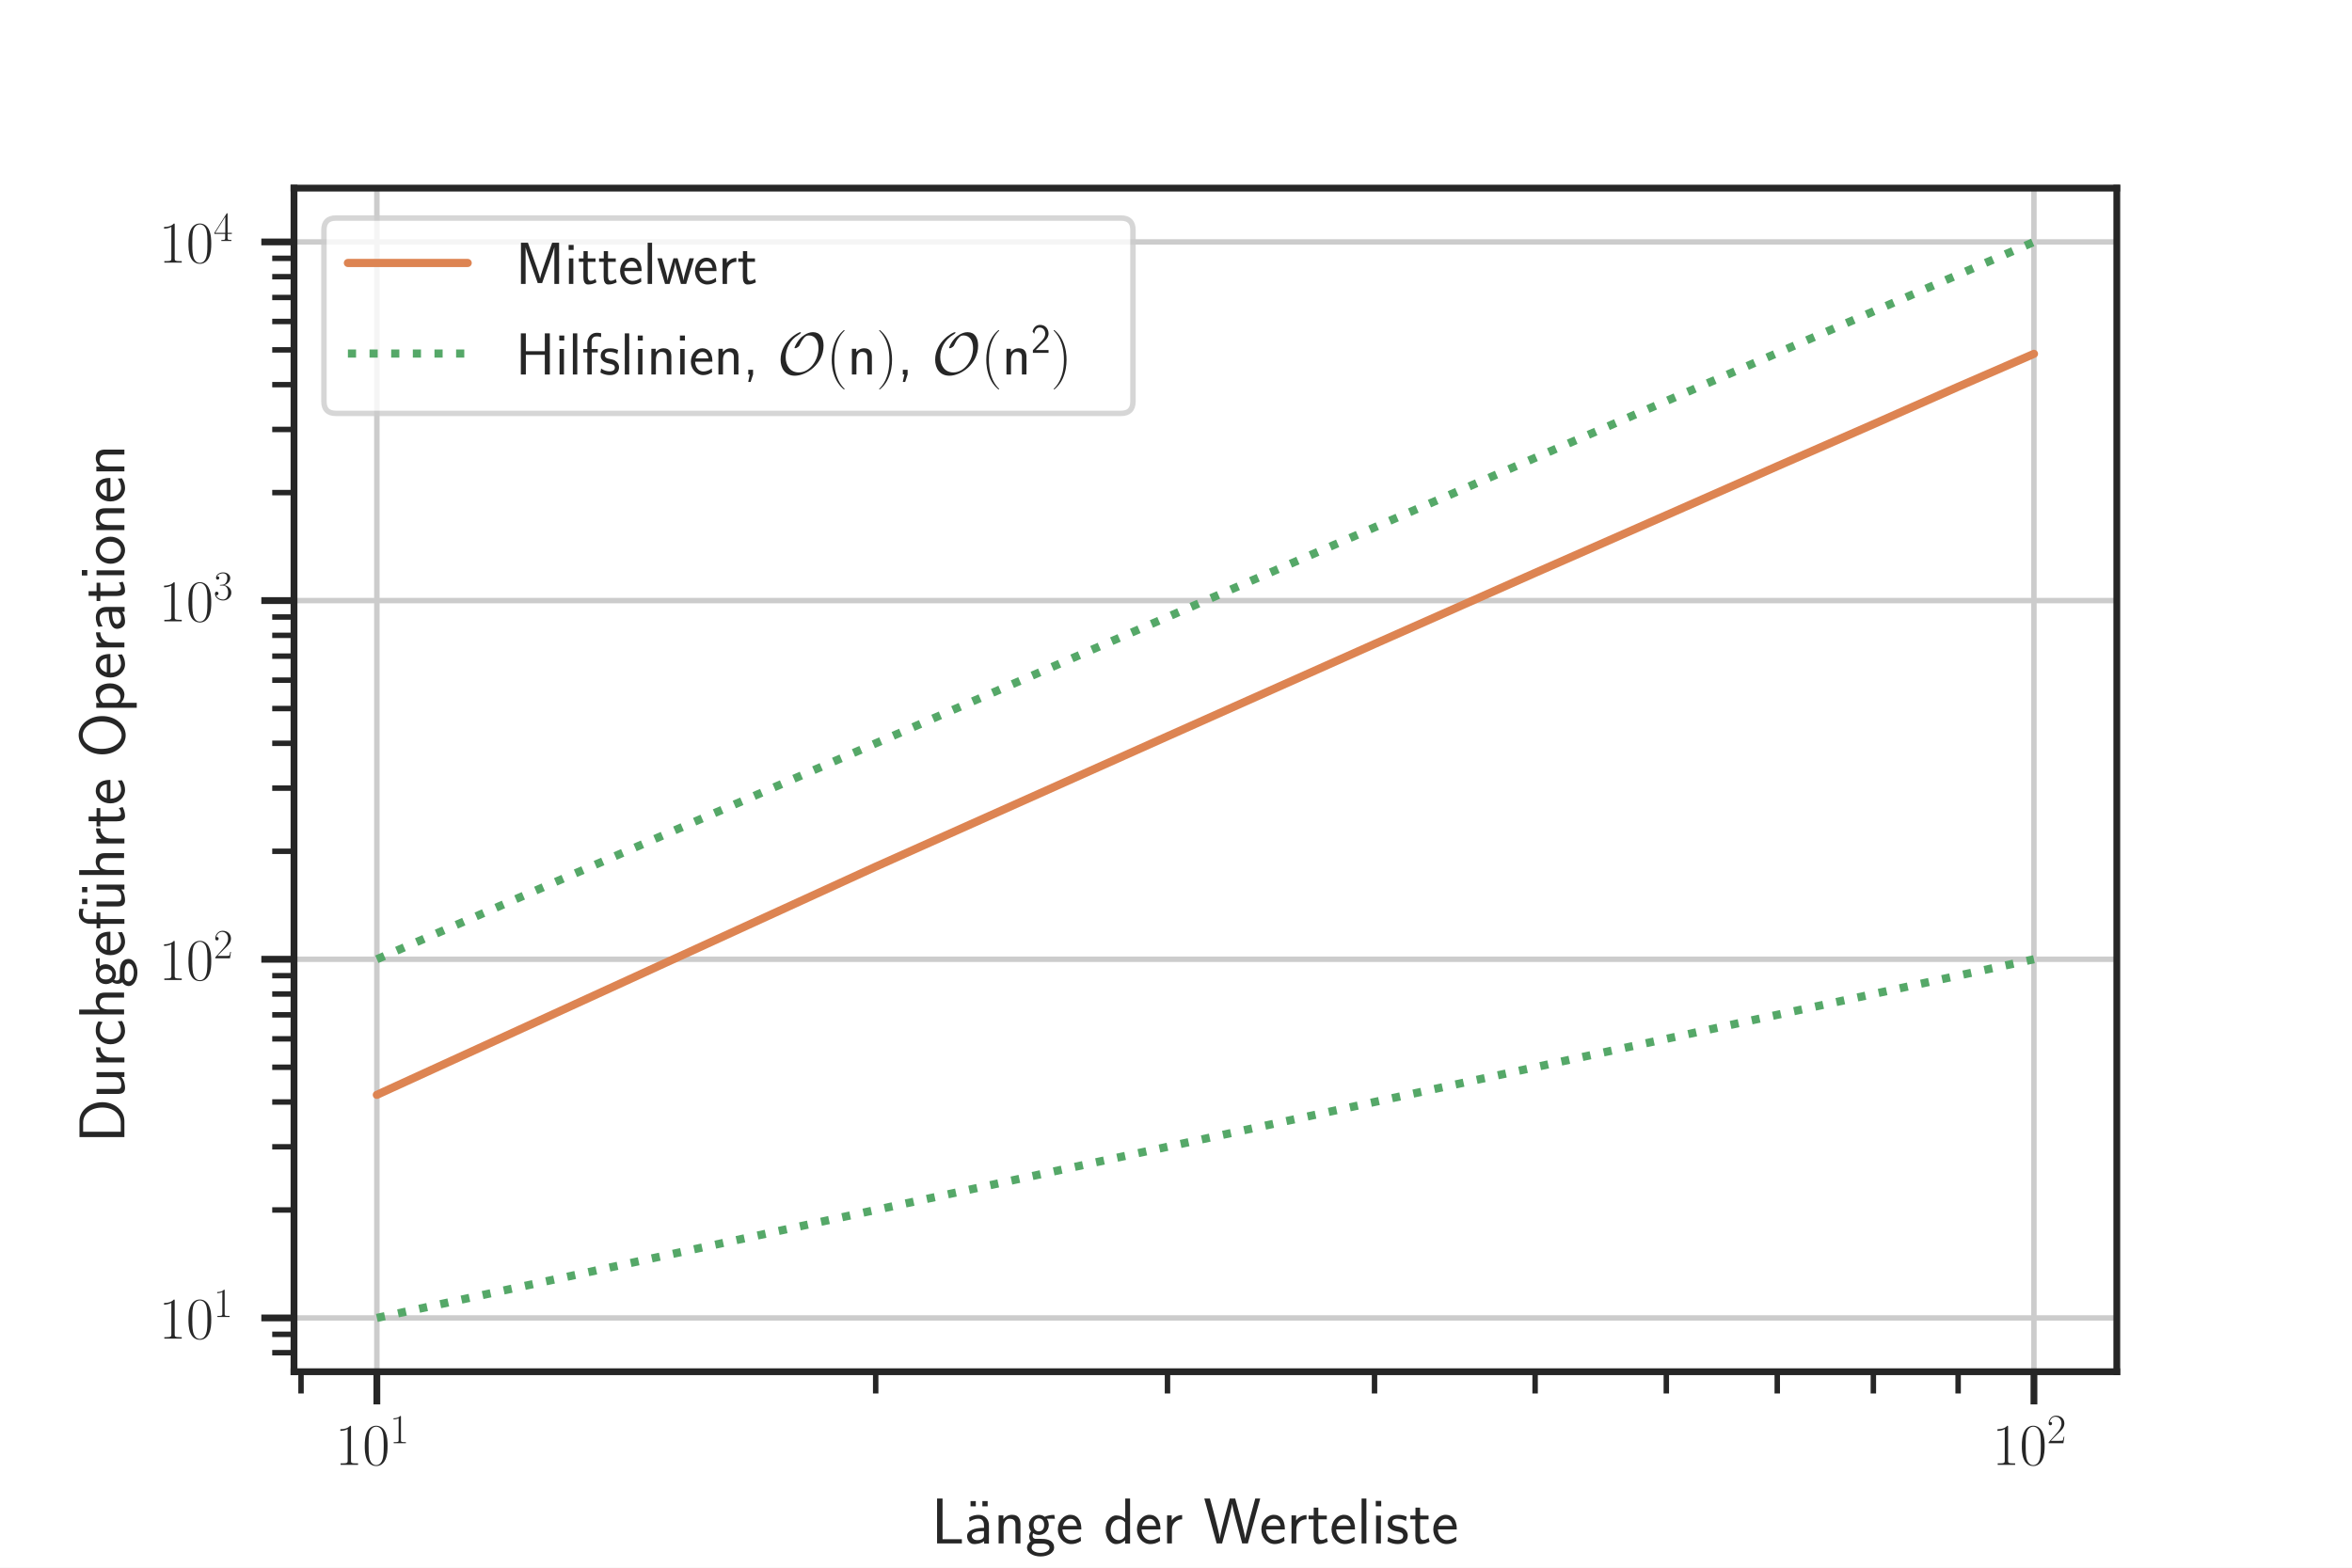
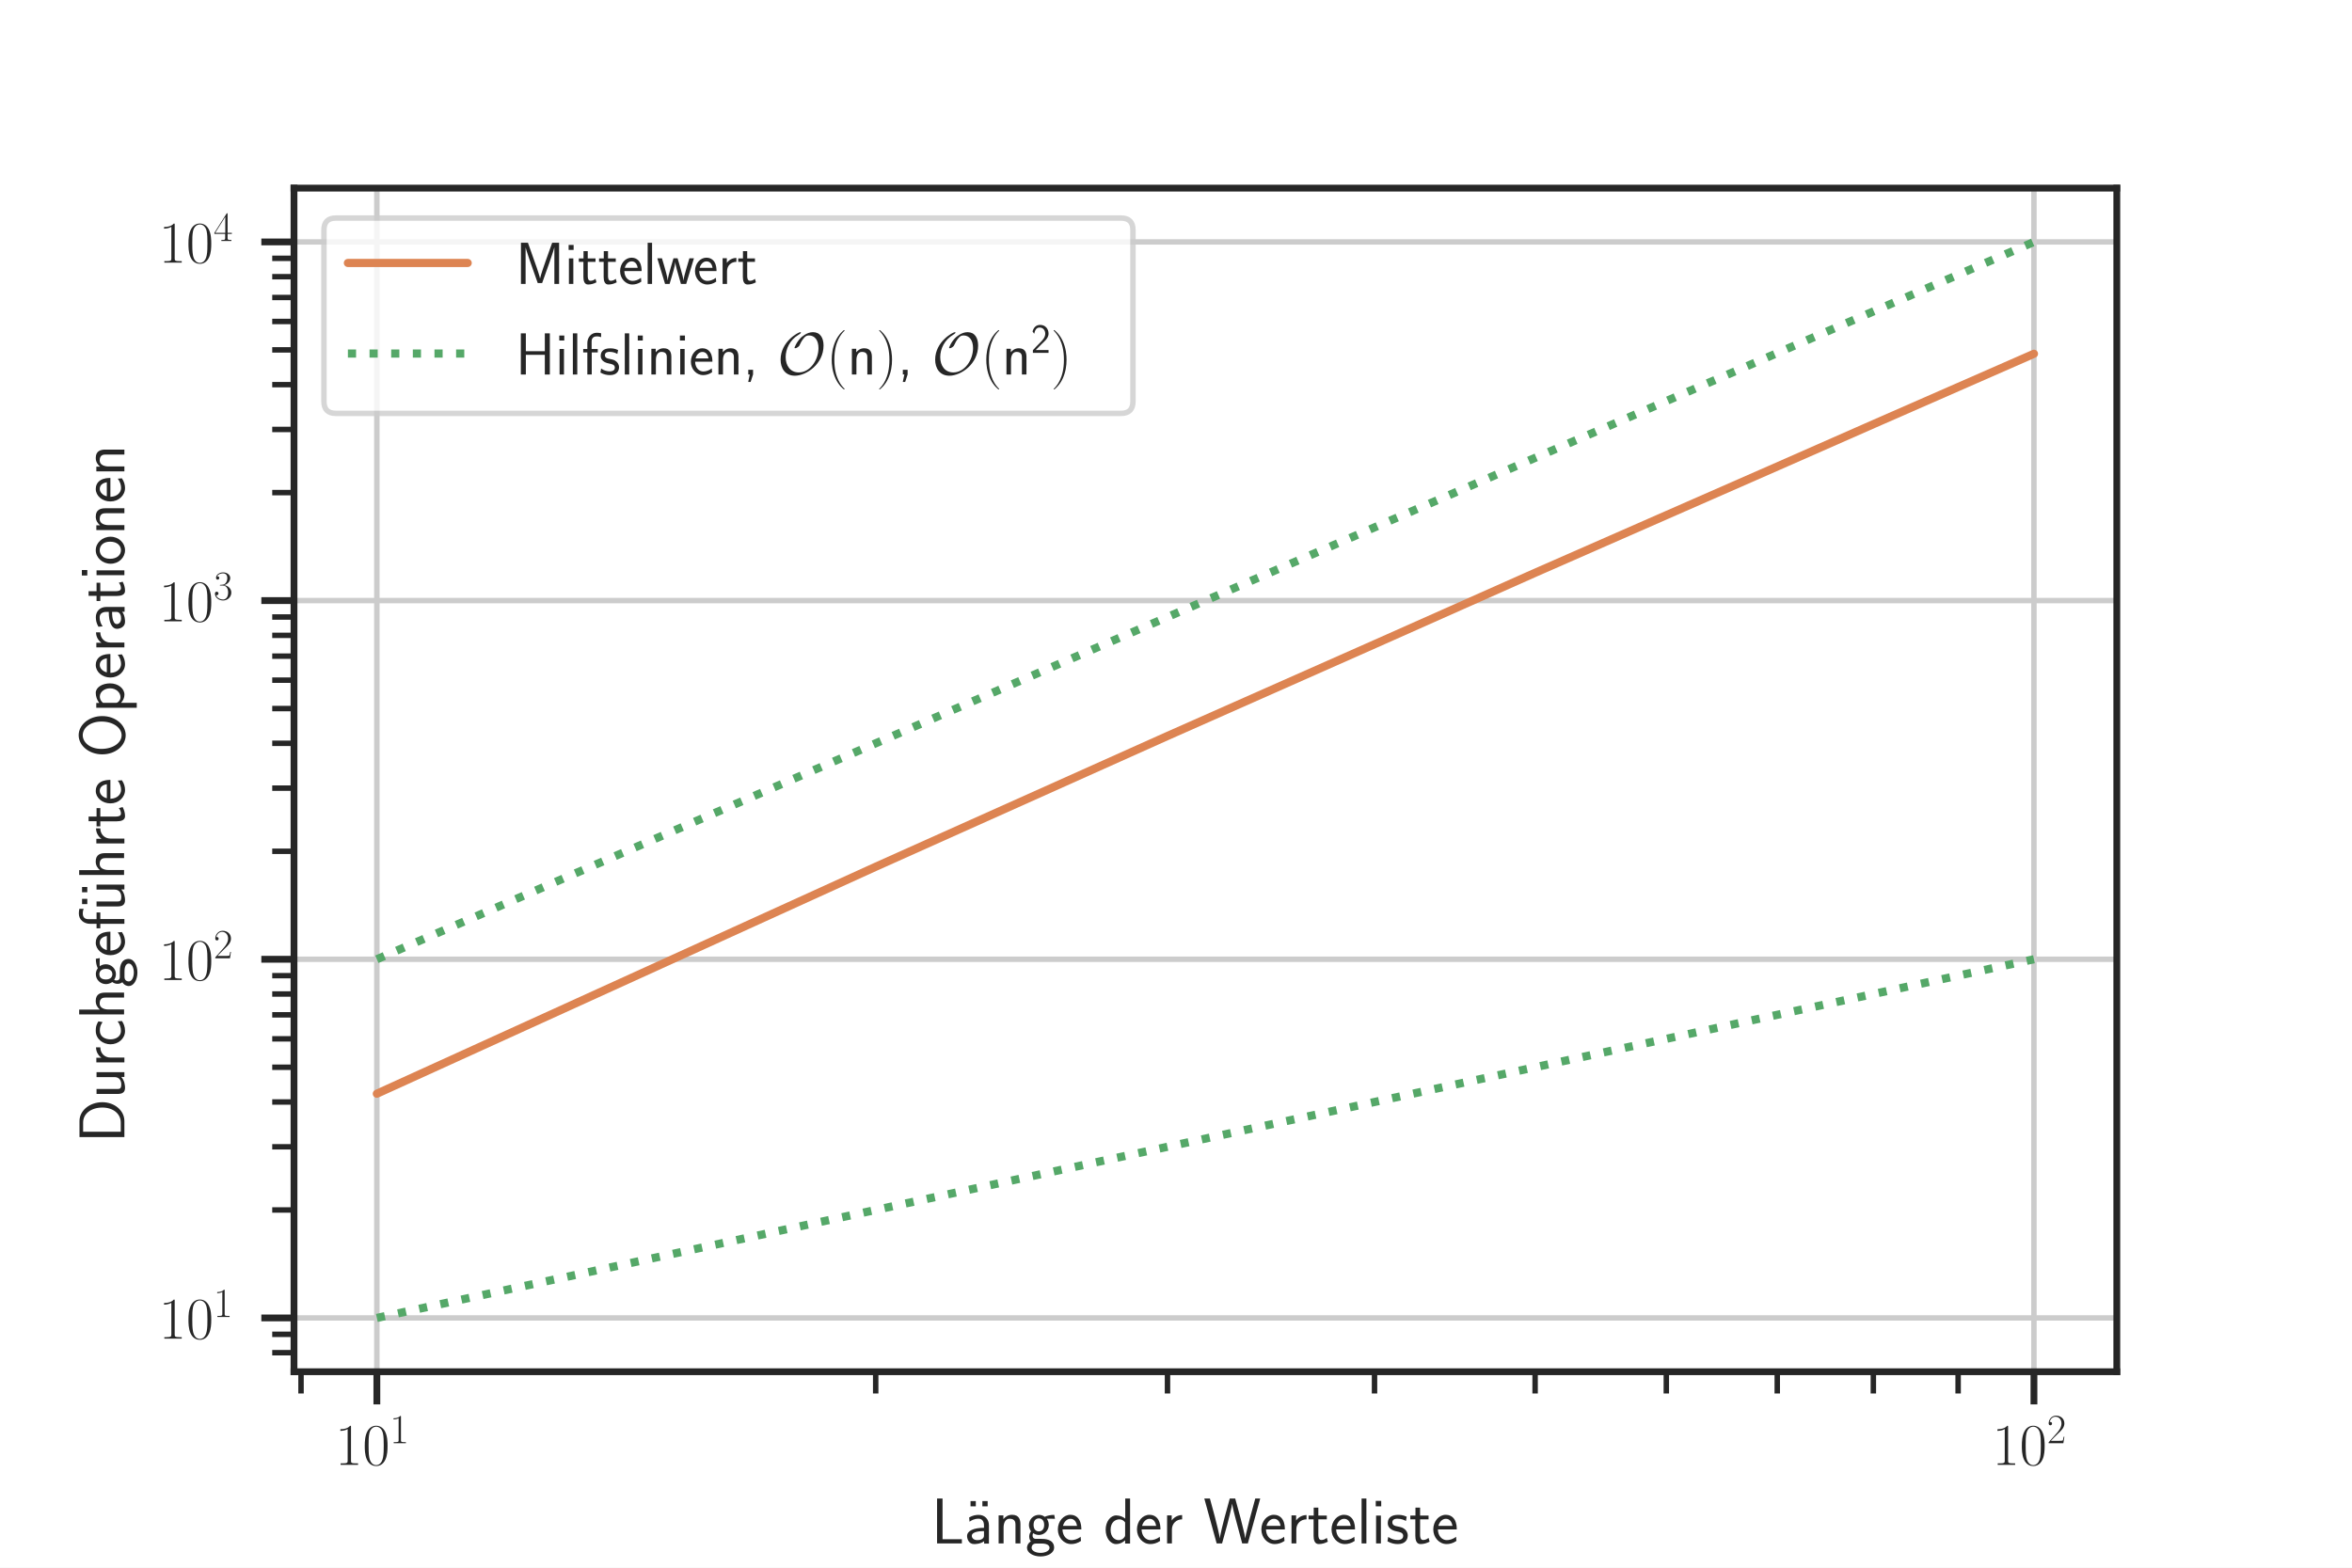
<svg xmlns="http://www.w3.org/2000/svg" xmlns:xlink="http://www.w3.org/1999/xlink" height="288pt" version="1.1" viewBox="0 0 432 288" width="432pt">
  <defs>
    <style type="text/css">*{stroke-linecap:butt;stroke-linejoin:round;}</style>
  </defs>
  <g id="figure_1">
    <g id="patch_1">
      <path d="M 0 288  L 432 288  L 432 0  L 0 0  z " style="fill:#ffffff;" />
    </g>
    <g id="axes_1">
      <g id="patch_2">
        <path d="M 54 252  L 388.8 252  L 388.8 34.56  L 54 34.56  z " style="fill:#ffffff;" />
      </g>
      <g id="matplotlib.axis_1">
        <g id="xtick_1">
          <g id="line2d_1">
-             <path clip-path="url(#p575ed584b5)" d="M 69.218 252  L 69.218 34.56  " style="fill:none;stroke:#cccccc;stroke-linecap:round;" />
+             <path clip-path="url(#p41e2fda469)" d="M 69.218 252  L 69.218 34.56  " style="fill:none;stroke:#cccccc;stroke-linecap:round;" />
          </g>
          <g id="line2d_2">
            <defs>
-               <path d="M 0 0  L 0 6  " id="m359a949657" style="stroke:#262626;stroke-width:1.25;" />
-             </defs>
-             <g>
-               <use style="fill:#262626;stroke:#262626;stroke-width:1.25;" x="69.218" xlink:href="#m359a949657" y="252" />
+               <path d="M 0 0  L 0 6  " id="md233386a53" style="stroke:#262626;stroke-width:1.25;" />
+             </defs>
+             <g>
+               <use style="fill:#262626;stroke:#262626;stroke-width:1.25;" x="69.218" xlink:href="#md233386a53" y="252" />
            </g>
          </g>
          <g id="text_1">
            <g style="fill:#262626;" transform="translate(61.55454 269.1103)scale(0.11 -0.11)">
              <defs>
                <path d="M 1702 4058  C 1702 4192 1696 4192 1606 4192  C 1357 3916 979 3827 621 3827  C 602 3827 570 3827 563 3808  C 557 3795 557 3782 557 3648  C 755 3648 1088 3686 1344 3839  L 1344 461  C 1344 236 1331 160 781 160  L 589 160  L 589 0  C 896 0 1216 0 1523 0  C 1830 0 2150 0 2458 0  L 2458 160  L 2266 160  C 1715 160 1702 230 1702 458  L 1702 4058  z " id="CMR17-31" transform="scale(0.015625)" />
                <path d="M 2688 2025  C 2688 2416 2682 3080 2413 3591  C 2176 4039 1798 4198 1466 4198  C 1158 4198 768 4058 525 3597  C 269 3118 243 2524 243 2025  C 243 1661 250 1106 448 619  C 723 -39 1216 -128 1466 -128  C 1760 -128 2208 -7 2470 600  C 2662 1042 2688 1559 2688 2025  z M 1466 -26  C 1056 -26 813 325 723 812  C 653 1188 653 1738 653 2096  C 653 2588 653 2997 736 3387  C 858 3929 1216 4096 1466 4096  C 1728 4096 2067 3923 2189 3400  C 2272 3036 2278 2607 2278 2096  C 2278 1680 2278 1169 2202 792  C 2067 95 1690 -26 1466 -26  z " id="CMR17-30" transform="scale(0.015625)" />
              </defs>
              <use transform="scale(0.996264)" xlink:href="#CMR17-31" />
              <use transform="translate(45.69048 0)scale(0.996264)" xlink:href="#CMR17-30" />
              <use transform="translate(91.38095 36.15364)scale(0.697382)" xlink:href="#CMR17-31" />
            </g>
          </g>
        </g>
        <g id="xtick_2">
          <g id="line2d_3">
-             <path clip-path="url(#p575ed584b5)" d="M 373.582 252  L 373.582 34.56  " style="fill:none;stroke:#cccccc;stroke-linecap:round;" />
+             <path clip-path="url(#p41e2fda469)" d="M 373.582 252  L 373.582 34.56  " style="fill:none;stroke:#cccccc;stroke-linecap:round;" />
          </g>
          <g id="line2d_4">
            <g>
-               <use style="fill:#262626;stroke:#262626;stroke-width:1.25;" x="373.582" xlink:href="#m359a949657" y="252" />
+               <use style="fill:#262626;stroke:#262626;stroke-width:1.25;" x="373.582" xlink:href="#md233386a53" y="252" />
            </g>
          </g>
          <g id="text_2">
            <g style="fill:#262626;" transform="translate(365.9182 269.1103)scale(0.11 -0.11)">
              <defs>
                <path d="M 2669 989  L 2554 989  C 2490 536 2438 459 2413 420  C 2381 369 1920 369 1830 369  L 602 369  C 832 619 1280 1072 1824 1597  C 2214 1967 2669 2402 2669 3035  C 2669 3790 2067 4224 1395 4224  C 691 4224 262 3604 262 3030  C 262 2780 448 2748 525 2748  C 589 2748 781 2787 781 3010  C 781 3207 614 3264 525 3264  C 486 3264 448 3258 422 3245  C 544 3790 915 4058 1306 4058  C 1862 4058 2227 3617 2227 3035  C 2227 2479 1901 2000 1536 1584  L 262 146  L 262 0  L 2515 0  L 2669 989  z " id="CMR17-32" transform="scale(0.015625)" />
              </defs>
              <use transform="scale(0.996264)" xlink:href="#CMR17-31" />
              <use transform="translate(45.69048 0)scale(0.996264)" xlink:href="#CMR17-30" />
              <use transform="translate(91.38095 36.15364)scale(0.697382)" xlink:href="#CMR17-32" />
            </g>
          </g>
        </g>
        <g id="xtick_3">
          <g id="line2d_5">
            <defs>
-               <path d="M 0 0  L 0 4  " id="m5ac4e56100" style="stroke:#262626;" />
-             </defs>
-             <g>
-               <use style="fill:#262626;stroke:#262626;" x="55.291" xlink:href="#m5ac4e56100" y="252" />
+               <path d="M 0 0  L 0 4  " id="m521cd5329b" style="stroke:#262626;" />
+             </defs>
+             <g>
+               <use style="fill:#262626;stroke:#262626;" x="55.291" xlink:href="#m521cd5329b" y="252" />
            </g>
          </g>
        </g>
        <g id="xtick_4">
          <g id="line2d_6">
            <g>
-               <use style="fill:#262626;stroke:#262626;" x="160.841" xlink:href="#m5ac4e56100" y="252" />
+               <use style="fill:#262626;stroke:#262626;" x="160.841" xlink:href="#m521cd5329b" y="252" />
            </g>
          </g>
        </g>
        <g id="xtick_5">
          <g id="line2d_7">
            <g>
-               <use style="fill:#262626;stroke:#262626;" x="214.437" xlink:href="#m5ac4e56100" y="252" />
+               <use style="fill:#262626;stroke:#262626;" x="214.437" xlink:href="#m521cd5329b" y="252" />
            </g>
          </g>
        </g>
        <g id="xtick_6">
          <g id="line2d_8">
            <g>
-               <use style="fill:#262626;stroke:#262626;" x="252.463" xlink:href="#m5ac4e56100" y="252" />
+               <use style="fill:#262626;stroke:#262626;" x="252.463" xlink:href="#m521cd5329b" y="252" />
            </g>
          </g>
        </g>
        <g id="xtick_7">
          <g id="line2d_9">
            <g>
-               <use style="fill:#262626;stroke:#262626;" x="281.959" xlink:href="#m5ac4e56100" y="252" />
+               <use style="fill:#262626;stroke:#262626;" x="281.959" xlink:href="#m521cd5329b" y="252" />
            </g>
          </g>
        </g>
        <g id="xtick_8">
          <g id="line2d_10">
            <g>
-               <use style="fill:#262626;stroke:#262626;" x="306.059" xlink:href="#m5ac4e56100" y="252" />
+               <use style="fill:#262626;stroke:#262626;" x="306.059" xlink:href="#m521cd5329b" y="252" />
            </g>
          </g>
        </g>
        <g id="xtick_9">
          <g id="line2d_11">
            <g>
-               <use style="fill:#262626;stroke:#262626;" x="326.435" xlink:href="#m5ac4e56100" y="252" />
+               <use style="fill:#262626;stroke:#262626;" x="326.435" xlink:href="#m521cd5329b" y="252" />
            </g>
          </g>
        </g>
        <g id="xtick_10">
          <g id="line2d_12">
            <g>
-               <use style="fill:#262626;stroke:#262626;" x="344.086" xlink:href="#m5ac4e56100" y="252" />
+               <use style="fill:#262626;stroke:#262626;" x="344.086" xlink:href="#m521cd5329b" y="252" />
            </g>
          </g>
        </g>
        <g id="xtick_11">
          <g id="line2d_13">
            <g>
-               <use style="fill:#262626;stroke:#262626;" x="359.655" xlink:href="#m5ac4e56100" y="252" />
+               <use style="fill:#262626;stroke:#262626;" x="359.655" xlink:href="#m521cd5329b" y="252" />
            </g>
          </g>
        </g>
        <g id="text_3">
          <g style="fill:#262626;" transform="translate(171.063 283.5434)scale(0.12 -0.12)">
            <defs>
              <path d="M 1670 414  C 1594 414 1517 414 1440 414  L 1101 414  L 1101 4416  L 563 4416  L 563 0  L 3002 0  L 3002 414  L 1670 414  z " id="CMSS17-4c" transform="scale(0.015625)" />
              <path d="M 1178 4164  L 659 4164  L 659 3648  L 1178 3648  L 1178 4164  z M 2342 4164  L 1824 4164  L 1824 3648  L 2342 3648  L 2342 4164  z " id="CMSS17-7f" transform="scale(0.015625)" />
              <path d="M 2406 1791  C 2406 2392 1978 2808 1402 2808  C 1120 2808 813 2757 461 2553  L 499 2135  C 659 2248 934 2432 1395 2432  C 1722 2432 1920 2180 1920 1782  L 1920 1536  C 896 1536 256 1238 256 726  C 256 461 416 -64 947 -64  C 1043 -64 1562 -64 1933 217  L 1933 -19  L 2406 -19  L 2406 1791  z M 1920 816  C 1920 701 1920 548 1728 434  C 1562 325 1350 325 1261 325  C 941 325 723 511 723 744  C 723 1211 1722 1211 1920 1211  L 1920 816  z " id="CMSS17-61" transform="scale(0.015625)" />
              <path d="M 2618 1877  C 2618 2283 2522 2816 1798 2816  C 1389 2816 1120 2606 941 2389  L 941 2758  L 474 2758  L 474 0  L 960 0  L 960 1559  C 960 1964 1114 2428 1549 2428  C 2112 2428 2131 2048 2131 1829  L 2131 0  L 2618 0  L 2618 1877  z " id="CMSS17-6e" transform="scale(0.015625)" />
              <path d="M 2848 2808  C 2483 2808 2170 2738 1914 2617  C 1702 2777 1485 2808 1338 2808  C 781 2808 358 2349 358 1814  C 358 1468 550 1207 563 1195  C 448 1035 384 863 384 672  C 384 448 474 289 544 200  C 211 -3 166 -314 166 -435  C 166 -898 749 -1280 1498 -1280  C 2253 -1280 2835 -898 2835 -428  C 2835 448 1856 448 1587 448  L 1069 448  C 973 448 717 448 717 791  C 717 921 774 1004 781 1010  C 877 940 1075 832 1338 832  C 1869 832 2310 1278 2310 1827  C 2310 2132 2170 2355 2112 2432  L 2131 2432  C 2150 2432 2419 2432 2515 2432  C 2720 2432 2739 2429 2918 2419  L 2848 2808  z M 1338 1182  C 1120 1182 813 1315 813 1823  C 813 2375 1165 2464 1331 2464  C 1549 2464 1856 2331 1856 1823  C 1856 1271 1504 1182 1338 1182  z M 1581 -10  C 1734 -10 2381 -10 2381 -442  C 2381 -714 1984 -929 1504 -929  C 1018 -929 621 -720 621 -435  C 621 -403 621 -10 1062 -10  L 1581 -10  z " id="CMSS17-67" transform="scale(0.015625)" />
              <path d="M 2502 1377  C 2502 1590 2490 2003 2285 2345  C 2061 2713 1696 2816 1421 2816  C 755 2816 192 2188 192 1375  C 192 582 774 -64 1510 -64  C 1798 -64 2150 19 2470 248  C 2470 274 2458 414 2451 420  C 2451 433 2432 630 2432 656  C 2125 407 1773 325 1517 325  C 1107 325 666 667 646 1377  L 2502 1377  z M 698 1728  C 781 2084 1062 2421 1421 2421  C 1517 2421 1965 2421 2080 1728  L 698 1728  z " id="CMSS17-65" transform="scale(0.015625)" />
              <path d="M 2611 4416  L 2138 4416  L 2138 2438  C 1939 2603 1613 2756 1254 2756  C 672 2756 211 2131 211 1347  C 211 562 666 -64 1235 -64  C 1677 -64 1971 172 2125 306  L 2125 -13  L 2611 -13  L 2611 4416  z M 2125 836  C 2125 747 2125 653 1926 482  C 1798 375 1645 325 1498 325  C 1152 325 698 576 698 1340  C 698 2134 1210 2368 1562 2368  C 1798 2368 1990 2254 2125 2065  L 2125 836  z " id="CMSS17-64" transform="scale(0.015625)" />
              <path d="M 954 1363  C 954 1965 1395 2368 1958 2368  L 1958 2789  C 1549 2789 1165 2585 934 2253  L 934 2758  L 480 2758  L 480 0  L 954 0  L 954 1363  z " id="CMSS17-72" transform="scale(0.015625)" />
              <path d="M 5581 4416  L 5094 4416  L 4557 2437  C 4474 2118 4397 1801 4320 1482  C 4205 1011 4122 681 4109 515  L 4102 515  C 4090 687 4006 1049 3904 1457  C 3827 1795 3744 2131 3654 2462  L 3123 4416  L 2586 4416  L 2080 2562  L 1824 1549  C 1632 747 1626 632 1613 505  L 1606 505  C 1606 543 1581 753 1402 1498  C 1312 1868 1222 2244 1126 2601  L 634 4416  L 83 4416  L 1299 0  L 1830 0  L 2336 1839  L 2592 2851  C 2765 3564 2803 3742 2816 3901  L 2822 3901  C 2822 3876 2880 3474 3130 2545  L 3808 0  L 4365 0  L 5581 4416  z " id="CMSS17-57" transform="scale(0.015625)" />
              <path d="M 1069 2368  L 1901 2368  L 1901 2737  L 1069 2737  L 1069 3520  L 614 3520  L 614 2737  L 109 2737  L 109 2368  L 602 2368  L 602 749  C 602 384 685 -64 1107 -64  C 1427 -64 1722 25 2003 172  L 1901 548  C 1747 414 1562 337 1363 337  C 1082 337 1069 696 1069 856  L 1069 2368  z " id="CMSS17-74" transform="scale(0.015625)" />
              <path d="M 947 4416  L 474 4416  L 474 0  L 947 0  L 947 4416  z " id="CMSS17-6c" transform="scale(0.015625)" />
              <path d="M 979 4183  L 442 4183  L 442 3648  L 979 3648  L 979 4183  z M 947 2739  L 474 2739  L 474 0  L 947 0  L 947 2739  z " id="CMSS17-69" transform="scale(0.015625)" />
              <path d="M 2061 2627  C 1683 2807 1389 2807 1197 2807  C 742 2807 198 2648 198 2003  C 198 1359 902 1218 1094 1179  C 1389 1122 1715 1058 1715 740  C 1715 337 1254 337 1171 337  C 915 337 563 407 243 638  L 166 210  C 531 0 883 -64 1178 -64  C 1965 -64 2163 416 2163 781  C 2163 1094 1984 1305 1862 1401  C 1651 1568 1574 1587 1050 1696  C 960 1709 646 1779 646 2066  C 646 2432 1050 2432 1139 2432  C 1555 2432 1811 2303 1984 2208  L 2061 2627  z " id="CMSS17-73" transform="scale(0.015625)" />
            </defs>
            <use transform="scale(0.996264)" xlink:href="#CMSS17-4c" />
            <use transform="translate(49.72625 0)scale(0.996264)" xlink:href="#CMSS17-7f" />
            <use transform="translate(50.68711 0)scale(0.996264)" xlink:href="#CMSS17-61" />
            <use transform="translate(95.60903 0)scale(0.996264)" xlink:href="#CMSS17-6e" />
            <use transform="translate(143.814 0)scale(0.996264)" xlink:href="#CMSS17-67" />
            <use transform="translate(190.6576 0)scale(0.996264)" xlink:href="#CMSS17-65" />
            <use transform="translate(263.5255 0)scale(0.996264)" xlink:href="#CMSS17-64" />
            <use transform="translate(311.7305 0)scale(0.996264)" xlink:href="#CMSS17-65" />
            <use transform="translate(353.3693 0)scale(0.996264)" xlink:href="#CMSS17-72" />
            <use transform="translate(416.5082 0)scale(0.996264)" xlink:href="#CMSS17-57" />
            <use transform="translate(502.1479 0)scale(0.996264)" xlink:href="#CMSS17-65" />
            <use transform="translate(543.7867 0)scale(0.996264)" xlink:href="#CMSS17-72" />
            <use transform="translate(575.6965 0)scale(0.996264)" xlink:href="#CMSS17-74" />
            <use transform="translate(609.5281 0)scale(0.996264)" xlink:href="#CMSS17-65" />
            <use transform="translate(651.1669 0)scale(0.996264)" xlink:href="#CMSS17-6c" />
            <use transform="translate(673.3476 0)scale(0.996264)" xlink:href="#CMSS17-69" />
            <use transform="translate(695.5283 0)scale(0.996264)" xlink:href="#CMSS17-73" />
            <use transform="translate(731.4419 0)scale(0.996264)" xlink:href="#CMSS17-74" />
            <use transform="translate(765.2734 0)scale(0.996264)" xlink:href="#CMSS17-65" />
          </g>
        </g>
      </g>
      <g id="matplotlib.axis_2">
        <g id="ytick_1">
          <g id="line2d_14">
-             <path clip-path="url(#p575ed584b5)" d="M 54 242.116  L 388.8 242.116  " style="fill:none;stroke:#cccccc;stroke-linecap:round;" />
+             <path clip-path="url(#p41e2fda469)" d="M 54 242.116  L 388.8 242.116  " style="fill:none;stroke:#cccccc;stroke-linecap:round;" />
          </g>
          <g id="line2d_15">
            <defs>
-               <path d="M 0 0  L -6 0  " id="m331cd02c8f" style="stroke:#262626;stroke-width:1.25;" />
-             </defs>
-             <g>
-               <use style="fill:#262626;stroke:#262626;stroke-width:1.25;" x="54" xlink:href="#m331cd02c8f" y="242.116" />
+               <path d="M 0 0  L -6 0  " id="m63504d7dad" style="stroke:#262626;stroke-width:1.25;" />
+             </defs>
+             <g>
+               <use style="fill:#262626;stroke:#262626;stroke-width:1.25;" x="54" xlink:href="#m63504d7dad" y="242.116" />
            </g>
          </g>
          <g id="text_4">
            <g style="fill:#262626;" transform="translate(29.17273 245.9215)scale(0.11 -0.11)">
              <use transform="scale(0.996264)" xlink:href="#CMR17-31" />
              <use transform="translate(45.69048 0)scale(0.996264)" xlink:href="#CMR17-30" />
              <use transform="translate(91.38095 36.15364)scale(0.697382)" xlink:href="#CMR17-31" />
            </g>
          </g>
        </g>
        <g id="ytick_2">
          <g id="line2d_16">
-             <path clip-path="url(#p575ed584b5)" d="M 54 176.225  L 388.8 176.225  " style="fill:none;stroke:#cccccc;stroke-linecap:round;" />
+             <path clip-path="url(#p41e2fda469)" d="M 54 176.225  L 388.8 176.225  " style="fill:none;stroke:#cccccc;stroke-linecap:round;" />
          </g>
          <g id="line2d_17">
            <g>
-               <use style="fill:#262626;stroke:#262626;stroke-width:1.25;" x="54" xlink:href="#m331cd02c8f" y="176.225" />
+               <use style="fill:#262626;stroke:#262626;stroke-width:1.25;" x="54" xlink:href="#m63504d7dad" y="176.225" />
            </g>
          </g>
          <g id="text_5">
            <g style="fill:#262626;" transform="translate(29.17273 180.0306)scale(0.11 -0.11)">
              <use transform="scale(0.996264)" xlink:href="#CMR17-31" />
              <use transform="translate(45.69048 0)scale(0.996264)" xlink:href="#CMR17-30" />
              <use transform="translate(91.38095 36.15364)scale(0.697382)" xlink:href="#CMR17-32" />
            </g>
          </g>
        </g>
        <g id="ytick_3">
          <g id="line2d_18">
-             <path clip-path="url(#p575ed584b5)" d="M 54 110.335  L 388.8 110.335  " style="fill:none;stroke:#cccccc;stroke-linecap:round;" />
+             <path clip-path="url(#p41e2fda469)" d="M 54 110.335  L 388.8 110.335  " style="fill:none;stroke:#cccccc;stroke-linecap:round;" />
          </g>
          <g id="line2d_19">
            <g>
-               <use style="fill:#262626;stroke:#262626;stroke-width:1.25;" x="54" xlink:href="#m331cd02c8f" y="110.335" />
+               <use style="fill:#262626;stroke:#262626;stroke-width:1.25;" x="54" xlink:href="#m63504d7dad" y="110.335" />
            </g>
          </g>
          <g id="text_6">
            <g style="fill:#262626;" transform="translate(29.17273 114.1397)scale(0.11 -0.11)">
              <defs>
                <path d="M 1414 2157  C 1984 2157 2234 1662 2234 1090  C 2234 320 1824 25 1453 25  C 1114 25 563 194 390 693  C 422 680 454 680 486 680  C 640 680 755 782 755 948  C 755 1133 614 1216 486 1216  C 378 1216 211 1165 211 926  C 211 335 787 -128 1466 -128  C 2176 -128 2720 430 2720 1085  C 2720 1707 2208 2157 1600 2227  C 2086 2328 2554 2756 2554 3329  C 2554 3820 2048 4179 1472 4179  C 890 4179 378 3829 378 3329  C 378 3110 544 3072 627 3072  C 762 3072 877 3155 877 3321  C 877 3486 762 3569 627 3569  C 602 3569 570 3569 544 3557  C 730 3959 1235 4032 1459 4032  C 1683 4032 2106 3925 2106 3320  C 2106 3143 2080 2828 1862 2550  C 1670 2304 1453 2304 1242 2284  C 1210 2284 1062 2269 1037 2269  C 992 2263 966 2257 966 2208  C 966 2163 973 2157 1101 2157  L 1414 2157  z " id="CMR17-33" transform="scale(0.015625)" />
              </defs>
              <use transform="scale(0.996264)" xlink:href="#CMR17-31" />
              <use transform="translate(45.69048 0)scale(0.996264)" xlink:href="#CMR17-30" />
              <use transform="translate(91.38095 36.15364)scale(0.697382)" xlink:href="#CMR17-33" />
            </g>
          </g>
        </g>
        <g id="ytick_4">
          <g id="line2d_20">
-             <path clip-path="url(#p575ed584b5)" d="M 54 44.444  L 388.8 44.444  " style="fill:none;stroke:#cccccc;stroke-linecap:round;" />
+             <path clip-path="url(#p41e2fda469)" d="M 54 44.444  L 388.8 44.444  " style="fill:none;stroke:#cccccc;stroke-linecap:round;" />
          </g>
          <g id="line2d_21">
            <g>
-               <use style="fill:#262626;stroke:#262626;stroke-width:1.25;" x="54" xlink:href="#m331cd02c8f" y="44.444" />
+               <use style="fill:#262626;stroke:#262626;stroke-width:1.25;" x="54" xlink:href="#m63504d7dad" y="44.444" />
            </g>
          </g>
          <g id="text_7">
            <g style="fill:#262626;" transform="translate(29.17273 48.24881)scale(0.11 -0.11)">
              <defs>
                <path d="M 2150 4122  C 2150 4256 2144 4256 2029 4256  L 128 1254  L 128 1088  L 1779 1088  L 1779 457  C 1779 224 1766 160 1318 160  L 1197 160  L 1197 0  C 1402 0 1747 0 1965 0  C 2182 0 2528 0 2733 0  L 2733 160  L 2611 160  C 2163 160 2150 224 2150 457  L 2150 1088  L 2803 1088  L 2803 1254  L 2150 1254  L 2150 4122  z M 1798 3703  L 1798 1254  L 256 1254  L 1798 3703  z " id="CMR17-34" transform="scale(0.015625)" />
              </defs>
              <use transform="scale(0.996264)" xlink:href="#CMR17-31" />
              <use transform="translate(45.69048 0)scale(0.996264)" xlink:href="#CMR17-30" />
              <use transform="translate(91.38095 36.15364)scale(0.697382)" xlink:href="#CMR17-34" />
            </g>
          </g>
        </g>
        <g id="ytick_5">
          <g id="line2d_22">
            <defs>
-               <path d="M 0 0  L -4 0  " id="m23b7235d3b" style="stroke:#262626;" />
-             </defs>
-             <g>
-               <use style="fill:#262626;stroke:#262626;" x="54" xlink:href="#m23b7235d3b" y="248.502" />
+               <path d="M 0 0  L -4 0  " id="m1841fb95f5" style="stroke:#262626;" />
+             </defs>
+             <g>
+               <use style="fill:#262626;stroke:#262626;" x="54" xlink:href="#m1841fb95f5" y="248.502" />
            </g>
          </g>
        </g>
        <g id="ytick_6">
          <g id="line2d_23">
            <g>
-               <use style="fill:#262626;stroke:#262626;" x="54" xlink:href="#m23b7235d3b" y="245.131" />
+               <use style="fill:#262626;stroke:#262626;" x="54" xlink:href="#m1841fb95f5" y="245.131" />
            </g>
          </g>
        </g>
        <g id="ytick_7">
          <g id="line2d_24">
            <g>
-               <use style="fill:#262626;stroke:#262626;" x="54" xlink:href="#m23b7235d3b" y="222.281" />
+               <use style="fill:#262626;stroke:#262626;" x="54" xlink:href="#m1841fb95f5" y="222.281" />
            </g>
          </g>
        </g>
        <g id="ytick_8">
          <g id="line2d_25">
            <g>
-               <use style="fill:#262626;stroke:#262626;" x="54" xlink:href="#m23b7235d3b" y="210.678" />
+               <use style="fill:#262626;stroke:#262626;" x="54" xlink:href="#m1841fb95f5" y="210.678" />
            </g>
          </g>
        </g>
        <g id="ytick_9">
          <g id="line2d_26">
            <g>
-               <use style="fill:#262626;stroke:#262626;" x="54" xlink:href="#m23b7235d3b" y="202.446" />
+               <use style="fill:#262626;stroke:#262626;" x="54" xlink:href="#m1841fb95f5" y="202.446" />
            </g>
          </g>
        </g>
        <g id="ytick_10">
          <g id="line2d_27">
            <g>
-               <use style="fill:#262626;stroke:#262626;" x="54" xlink:href="#m23b7235d3b" y="196.061" />
+               <use style="fill:#262626;stroke:#262626;" x="54" xlink:href="#m1841fb95f5" y="196.061" />
            </g>
          </g>
        </g>
        <g id="ytick_11">
          <g id="line2d_28">
            <g>
-               <use style="fill:#262626;stroke:#262626;" x="54" xlink:href="#m23b7235d3b" y="190.843" />
+               <use style="fill:#262626;stroke:#262626;" x="54" xlink:href="#m1841fb95f5" y="190.843" />
            </g>
          </g>
        </g>
        <g id="ytick_12">
          <g id="line2d_29">
            <g>
-               <use style="fill:#262626;stroke:#262626;" x="54" xlink:href="#m23b7235d3b" y="186.432" />
+               <use style="fill:#262626;stroke:#262626;" x="54" xlink:href="#m1841fb95f5" y="186.432" />
            </g>
          </g>
        </g>
        <g id="ytick_13">
          <g id="line2d_30">
            <g>
-               <use style="fill:#262626;stroke:#262626;" x="54" xlink:href="#m23b7235d3b" y="182.611" />
+               <use style="fill:#262626;stroke:#262626;" x="54" xlink:href="#m1841fb95f5" y="182.611" />
            </g>
          </g>
        </g>
        <g id="ytick_14">
          <g id="line2d_31">
            <g>
-               <use style="fill:#262626;stroke:#262626;" x="54" xlink:href="#m23b7235d3b" y="179.24" />
+               <use style="fill:#262626;stroke:#262626;" x="54" xlink:href="#m1841fb95f5" y="179.24" />
            </g>
          </g>
        </g>
        <g id="ytick_15">
          <g id="line2d_32">
            <g>
-               <use style="fill:#262626;stroke:#262626;" x="54" xlink:href="#m23b7235d3b" y="156.39" />
+               <use style="fill:#262626;stroke:#262626;" x="54" xlink:href="#m1841fb95f5" y="156.39" />
            </g>
          </g>
        </g>
        <g id="ytick_16">
          <g id="line2d_33">
            <g>
-               <use style="fill:#262626;stroke:#262626;" x="54" xlink:href="#m23b7235d3b" y="144.788" />
+               <use style="fill:#262626;stroke:#262626;" x="54" xlink:href="#m1841fb95f5" y="144.788" />
            </g>
          </g>
        </g>
        <g id="ytick_17">
          <g id="line2d_34">
            <g>
-               <use style="fill:#262626;stroke:#262626;" x="54" xlink:href="#m23b7235d3b" y="136.555" />
+               <use style="fill:#262626;stroke:#262626;" x="54" xlink:href="#m1841fb95f5" y="136.555" />
            </g>
          </g>
        </g>
        <g id="ytick_18">
          <g id="line2d_35">
            <g>
-               <use style="fill:#262626;stroke:#262626;" x="54" xlink:href="#m23b7235d3b" y="130.17" />
+               <use style="fill:#262626;stroke:#262626;" x="54" xlink:href="#m1841fb95f5" y="130.17" />
            </g>
          </g>
        </g>
        <g id="ytick_19">
          <g id="line2d_36">
            <g>
-               <use style="fill:#262626;stroke:#262626;" x="54" xlink:href="#m23b7235d3b" y="124.952" />
+               <use style="fill:#262626;stroke:#262626;" x="54" xlink:href="#m1841fb95f5" y="124.952" />
            </g>
          </g>
        </g>
        <g id="ytick_20">
          <g id="line2d_37">
            <g>
-               <use style="fill:#262626;stroke:#262626;" x="54" xlink:href="#m23b7235d3b" y="120.541" />
+               <use style="fill:#262626;stroke:#262626;" x="54" xlink:href="#m1841fb95f5" y="120.541" />
            </g>
          </g>
        </g>
        <g id="ytick_21">
          <g id="line2d_38">
            <g>
-               <use style="fill:#262626;stroke:#262626;" x="54" xlink:href="#m23b7235d3b" y="116.72" />
+               <use style="fill:#262626;stroke:#262626;" x="54" xlink:href="#m1841fb95f5" y="116.72" />
            </g>
          </g>
        </g>
        <g id="ytick_22">
          <g id="line2d_39">
            <g>
-               <use style="fill:#262626;stroke:#262626;" x="54" xlink:href="#m23b7235d3b" y="113.35" />
+               <use style="fill:#262626;stroke:#262626;" x="54" xlink:href="#m1841fb95f5" y="113.35" />
            </g>
          </g>
        </g>
        <g id="ytick_23">
          <g id="line2d_40">
            <g>
-               <use style="fill:#262626;stroke:#262626;" x="54" xlink:href="#m23b7235d3b" y="90.499" />
+               <use style="fill:#262626;stroke:#262626;" x="54" xlink:href="#m1841fb95f5" y="90.499" />
            </g>
          </g>
        </g>
        <g id="ytick_24">
          <g id="line2d_41">
            <g>
-               <use style="fill:#262626;stroke:#262626;" x="54" xlink:href="#m23b7235d3b" y="78.897" />
+               <use style="fill:#262626;stroke:#262626;" x="54" xlink:href="#m1841fb95f5" y="78.897" />
            </g>
          </g>
        </g>
        <g id="ytick_25">
          <g id="line2d_42">
            <g>
-               <use style="fill:#262626;stroke:#262626;" x="54" xlink:href="#m23b7235d3b" y="70.664" />
+               <use style="fill:#262626;stroke:#262626;" x="54" xlink:href="#m1841fb95f5" y="70.664" />
            </g>
          </g>
        </g>
        <g id="ytick_26">
          <g id="line2d_43">
            <g>
-               <use style="fill:#262626;stroke:#262626;" x="54" xlink:href="#m23b7235d3b" y="64.279" />
+               <use style="fill:#262626;stroke:#262626;" x="54" xlink:href="#m1841fb95f5" y="64.279" />
            </g>
          </g>
        </g>
        <g id="ytick_27">
          <g id="line2d_44">
            <g>
-               <use style="fill:#262626;stroke:#262626;" x="54" xlink:href="#m23b7235d3b" y="59.061" />
+               <use style="fill:#262626;stroke:#262626;" x="54" xlink:href="#m1841fb95f5" y="59.061" />
            </g>
          </g>
        </g>
        <g id="ytick_28">
          <g id="line2d_45">
            <g>
-               <use style="fill:#262626;stroke:#262626;" x="54" xlink:href="#m23b7235d3b" y="54.65" />
+               <use style="fill:#262626;stroke:#262626;" x="54" xlink:href="#m1841fb95f5" y="54.65" />
            </g>
          </g>
        </g>
        <g id="ytick_29">
          <g id="line2d_46">
            <g>
-               <use style="fill:#262626;stroke:#262626;" x="54" xlink:href="#m23b7235d3b" y="50.829" />
+               <use style="fill:#262626;stroke:#262626;" x="54" xlink:href="#m1841fb95f5" y="50.829" />
            </g>
          </g>
        </g>
        <g id="ytick_30">
          <g id="line2d_47">
            <g>
-               <use style="fill:#262626;stroke:#262626;" x="54" xlink:href="#m23b7235d3b" y="47.459" />
+               <use style="fill:#262626;stroke:#262626;" x="54" xlink:href="#m1841fb95f5" y="47.459" />
            </g>
          </g>
        </g>
        <g id="text_8">
          <g style="fill:#262626;" transform="translate(22.84813 209.9597)rotate(-90)scale(0.12 -0.12)">
            <defs>
              <path d="M 570 4416  L 570 0  L 2144 0  C 3194 0 4000 980 4000 2170  C 4000 3398 3194 4416 2144 4416  L 570 4416  z M 1094 357  L 1094 4059  L 2003 4059  C 2861 4059 3475 3277 3475 2170  C 3475 1107 2867 357 2003 357  L 1094 357  z " id="CMSS17-44" transform="scale(0.015625)" />
              <path d="M 2618 2739  L 2131 2739  L 2131 972  C 2131 498 1786 306 1421 306  C 998 306 960 447 960 709  L 960 2739  L 474 2739  L 474 678  C 474 179 646 -64 1088 -64  C 1306 -64 1798 -13 2144 306  L 2144 0  L 2618 0  L 2618 2739  z " id="CMSS17-75" transform="scale(0.015625)" />
              <path d="M 2464 2541  C 2464 2585 2170 2714 2093 2739  C 1882 2816 1613 2816 1542 2816  C 710 2816 211 2093 211 1363  C 211 595 768 -64 1517 -64  C 1946 -64 2253 76 2502 242  L 2464 664  C 2189 453 1869 337 1523 337  C 1024 337 698 774 698 1369  C 698 1831 909 2414 1549 2414  C 1901 2414 2099 2343 2394 2145  L 2464 2541  z " id="CMSS17-63" transform="scale(0.015625)" />
              <path d="M 2618 1891  C 2618 2292 2522 2820 1798 2820  C 1395 2820 1133 2623 947 2407  L 947 4448  L 474 4448  L 474 32  L 960 32  L 960 1573  C 960 1973 1114 2432 1549 2432  C 2112 2432 2131 2056 2131 1839  L 2131 32  L 2618 32  L 2618 1891  z " id="CMSS17-68" transform="scale(0.015625)" />
              <path d="M 1075 2368  L 1722 2368  L 1722 2737  L 1062 2737  L 1062 3559  C 1062 4014 1408 4092 1606 4092  C 1670 4092 1850 4092 2080 4009  L 2080 4429  C 1933 4461 1754 4480 1613 4480  C 1018 4480 602 3993 602 3359  L 602 2737  L 160 2737  L 160 2368  L 602 2368  L 602 0  L 1075 0  L 1075 2368  z " id="CMSS17-66" transform="scale(0.015625)" />
              <path d="M 4096 2178  C 4096 3503 3219 4497 2214 4497  C 1210 4497 333 3497 333 2178  C 333 847 1222 -128 2214 -128  C 3206 -128 4096 847 4096 2178  z M 2214 273  C 1510 273 870 1057 870 2261  C 870 3433 1549 4096 2214 4096  C 2880 4096 3558 3433 3558 2261  C 3558 1051 2912 273 2214 273  z " id="CMSS17-4f" transform="scale(0.015625)" />
              <path d="M 966 333  C 1178 129 1466 -5 1773 -5  C 2368 -5 2880 603 2880 1412  C 2880 2159 2496 2816 1946 2816  C 1626 2816 1242 2702 954 2472  L 954 2765  L 480 2765  L 480 -1216  L 966 -1216  L 966 333  z M 966 2100  C 1018 2176 1235 2415 1587 2415  C 2035 2415 2394 1960 2394 1412  C 2394 787 1958 384 1530 384  C 1402 384 1267 415 1139 523  C 966 674 966 768 966 857  L 966 2100  z " id="CMSS17-70" transform="scale(0.015625)" />
              <path d="M 2829 1356  C 2829 2176 2221 2816 1504 2816  C 768 2816 173 2157 173 1356  C 173 544 787 -64 1498 -64  C 2227 -64 2829 563 2829 1356  z M 1504 337  C 1050 337 659 709 659 1408  C 659 2151 1114 2427 1498 2427  C 1914 2427 2342 2126 2342 1408  C 2342 683 1926 337 1504 337  z " id="CMSS17-6f" transform="scale(0.015625)" />
            </defs>
            <use transform="scale(0.996264)" xlink:href="#CMSS17-44" />
            <use transform="translate(67.54284 0)scale(0.996264)" xlink:href="#CMSS17-75" />
            <use transform="translate(115.7478 0)scale(0.996264)" xlink:href="#CMSS17-72" />
            <use transform="translate(147.6576 0)scale(0.996264)" xlink:href="#CMSS17-63" />
            <use transform="translate(189.2964 0)scale(0.996264)" xlink:href="#CMSS17-68" />
            <use transform="translate(237.5013 0)scale(0.996264)" xlink:href="#CMSS17-67" />
            <use transform="translate(284.3449 0)scale(0.996264)" xlink:href="#CMSS17-65" />
            <use transform="translate(325.9838 0)scale(0.996264)" xlink:href="#CMSS17-66" />
            <use transform="translate(355.2911 0)scale(0.996264)" xlink:href="#CMSS17-7f" />
            <use transform="translate(354.6104 0)scale(0.996264)" xlink:href="#CMSS17-75" />
            <use transform="translate(402.8154 0)scale(0.996264)" xlink:href="#CMSS17-68" />
            <use transform="translate(451.0203 0)scale(0.996264)" xlink:href="#CMSS17-72" />
            <use transform="translate(482.9301 0)scale(0.996264)" xlink:href="#CMSS17-74" />
            <use transform="translate(516.7617 0)scale(0.996264)" xlink:href="#CMSS17-65" />
            <use transform="translate(589.6296 0)scale(0.996264)" xlink:href="#CMSS17-4f" />
            <use transform="translate(658.6538 0)scale(0.996264)" xlink:href="#CMSS17-70" />
            <use transform="translate(709.4612 0)scale(0.996264)" xlink:href="#CMSS17-65" />
            <use transform="translate(751.1 0)scale(0.996264)" xlink:href="#CMSS17-72" />
            <use transform="translate(783.0098 0)scale(0.996264)" xlink:href="#CMSS17-61" />
            <use transform="translate(827.9317 0)scale(0.996264)" xlink:href="#CMSS17-74" />
            <use transform="translate(861.7633 0)scale(0.996264)" xlink:href="#CMSS17-69" />
            <use transform="translate(883.944 0)scale(0.996264)" xlink:href="#CMSS17-6f" />
            <use transform="translate(930.7877 0)scale(0.996264)" xlink:href="#CMSS17-6e" />
            <use transform="translate(978.9926 0)scale(0.996264)" xlink:href="#CMSS17-65" />
            <use transform="translate(1020.631 0)scale(0.996264)" xlink:href="#CMSS17-6e" />
          </g>
        </g>
      </g>
      <g id="line2d_48">
-         <path clip-path="url(#p575ed584b5)" d="M 69.218 201.136  L 160.841 159.221  L 214.437 135.268  L 252.463 118.314  L 281.959 105.246  L 306.059 94.646  L 326.435 85.659  L 344.086 77.934  L 359.655 71.057  L 373.582 65.006  " style="fill:none;stroke:#dd8452;stroke-linecap:round;stroke-width:1.5;" />
+         <path clip-path="url(#p41e2fda469)" d="M 69.218 200.928  L 160.841 159.231  L 214.437 135.203  L 252.463 118.354  L 281.959 105.228  L 306.059 94.645  L 326.435 85.702  L 344.086 77.926  L 359.655 71.103  L 373.582 64.993  " style="fill:none;stroke:#dd8452;stroke-linecap:round;stroke-width:1.5;" />
      </g>
      <g id="line2d_49">
-         <path clip-path="url(#p575ed584b5)" d="M 69.218 242.116  L 160.841 222.281  L 214.437 210.678  L 252.463 202.446  L 281.959 196.061  L 306.059 190.843  L 326.435 186.432  L 344.086 182.611  L 359.655 179.24  L 373.582 176.225  " style="fill:none;stroke:#55a868;stroke-dasharray:1.5,2.475;stroke-dashoffset:0;stroke-width:1.5;" />
+         <path clip-path="url(#p41e2fda469)" d="M 69.218 242.116  L 160.841 222.281  L 214.437 210.678  L 252.463 202.446  L 281.959 196.061  L 306.059 190.843  L 326.435 186.432  L 344.086 182.611  L 359.655 179.24  L 373.582 176.225  " style="fill:none;stroke:#55a868;stroke-dasharray:1.5,2.475;stroke-dashoffset:0;stroke-width:1.5;" />
      </g>
      <g id="line2d_50">
-         <path clip-path="url(#p575ed584b5)" d="M 69.218 176.225  L 160.841 136.555  L 214.437 113.35  L 252.463 96.885  L 281.959 84.114  L 306.059 73.679  L 326.435 64.857  L 344.086 57.215  L 359.655 50.474  L 373.582 44.444  " style="fill:none;stroke:#55a868;stroke-dasharray:1.5,2.475;stroke-dashoffset:0;stroke-width:1.5;" />
+         <path clip-path="url(#p41e2fda469)" d="M 69.218 176.225  L 160.841 136.555  L 214.437 113.35  L 252.463 96.885  L 281.959 84.114  L 306.059 73.679  L 326.435 64.857  L 344.086 57.215  L 359.655 50.474  L 373.582 44.444  " style="fill:none;stroke:#55a868;stroke-dasharray:1.5,2.475;stroke-dashoffset:0;stroke-width:1.5;" />
      </g>
      <g id="patch_3">
        <path d="M 54 252  L 54 34.56  " style="fill:none;stroke:#262626;stroke-linecap:square;stroke-linejoin:miter;stroke-width:1.25;" />
      </g>
      <g id="patch_4">
        <path d="M 388.8 252  L 388.8 34.56  " style="fill:none;stroke:#262626;stroke-linecap:square;stroke-linejoin:miter;stroke-width:1.25;" />
      </g>
      <g id="patch_5">
        <path d="M 54 252  L 388.8 252  " style="fill:none;stroke:#262626;stroke-linecap:square;stroke-linejoin:miter;stroke-width:1.25;" />
      </g>
      <g id="patch_6">
        <path d="M 54 34.56  L 388.8 34.56  " style="fill:none;stroke:#262626;stroke-linecap:square;stroke-linejoin:miter;stroke-width:1.25;" />
      </g>
      <g id="legend_1">
        <g id="patch_7">
          <path d="M 61.7 75.942  L 205.894 75.942  Q 208.094 75.942 208.094 73.742  L 208.094 42.26  Q 208.094 40.06 205.894 40.06  L 61.7 40.06  Q 59.5 40.06 59.5 42.26  L 59.5 73.742  Q 59.5 75.942 61.7 75.942  z " style="fill:#ffffff;opacity:0.8;stroke:#cccccc;stroke-linejoin:miter;" />
        </g>
        <g id="line2d_51">
          <path d="M 63.9 48.31  L 85.9 48.31  " style="fill:none;stroke:#dd8452;stroke-linecap:round;stroke-width:1.5;" />
        </g>
        <g id="line2d_52" />
        <g id="text_9">
          <g style="fill:#262626;" transform="translate(94.7 52.16)scale(0.11 -0.11)">
            <defs>
              <path d="M 3194 2371  L 2886 1473  C 2835 1307 2662 791 2624 587  L 2618 587  C 2598 715 2560 849 2458 1174  C 2400 1365 2336 1562 2272 1741  L 1325 4416  L 576 4416  L 576 0  L 1075 0  L 1075 3900  L 1082 3900  C 1082 3894 1139 3613 1530 2499  L 2374 96  L 2848 96  L 3610 2231  C 3661 2378 3821 2843 3891 3066  C 3955 3257 4115 3728 4154 3913  L 4160 3913  L 4160 0  L 4666 0  L 4666 4416  L 3923 4416  L 3194 2371  z " id="CMSS17-4d" transform="scale(0.015625)" />
              <path d="M 4013 2752  L 3526 2752  L 3187 1601  C 3117 1358 2918 685 2893 371  L 2886 371  C 2874 564 2765 1024 2586 1633  L 2259 2752  L 1818 2752  L 1498 1658  C 1338 1101 1216 627 1203 371  L 1197 371  C 1171 749 909 1633 870 1773  L 582 2752  L 83 2752  L 915 0  L 1402 0  C 1734 1096 1990 1943 2010 2370  C 2022 2160 2131 1707 2195 1484  L 2618 0  L 3181 0  L 4013 2752  z " id="CMSS17-77" transform="scale(0.015625)" />
            </defs>
            <use transform="scale(0.996264)" xlink:href="#CMSS17-4d" />
            <use transform="translate(81.67603 0)scale(0.996264)" xlink:href="#CMSS17-69" />
            <use transform="translate(103.8568 0)scale(0.996264)" xlink:href="#CMSS17-74" />
            <use transform="translate(137.6883 0)scale(0.996264)" xlink:href="#CMSS17-74" />
            <use transform="translate(171.5199 0)scale(0.996264)" xlink:href="#CMSS17-65" />
            <use transform="translate(213.1587 0)scale(0.996264)" xlink:href="#CMSS17-6c" />
            <use transform="translate(235.3394 0)scale(0.996264)" xlink:href="#CMSS17-77" />
            <use transform="translate(296.5565 0)scale(0.996264)" xlink:href="#CMSS17-65" />
            <use transform="translate(338.1953 0)scale(0.996264)" xlink:href="#CMSS17-72" />
            <use transform="translate(370.1051 0)scale(0.996264)" xlink:href="#CMSS17-74" />
          </g>
        </g>
        <g id="line2d_53">
          <path d="M 63.9 64.952  L 85.9 64.952  " style="fill:none;stroke:#55a868;stroke-dasharray:1.5,2.475;stroke-dashoffset:0;stroke-width:1.5;" />
        </g>
        <g id="line2d_54" />
        <g id="text_10">
          <g style="fill:#262626;" transform="translate(94.7 68.80201)scale(0.11 -0.11)">
            <defs>
              <path d="M 3674 4416  L 3136 4416  L 3136 2501  L 1101 2501  L 1101 4416  L 563 4416  L 563 0  L 1101 0  L 1101 2112  L 3136 2112  L 3136 0  L 3674 0  L 3674 4416  z " id="CMSS17-48" transform="scale(0.015625)" />
              <path d="M 1088 6  L 1088 510  L 576 510  L 576 0  L 736 0  L 570 -800  L 826 -800  L 1088 6  z " id="CMSS17-2c" transform="scale(0.015625)" />
              <path d="M 4973 3111  C 4973 3928 4614 4544 3834 4544  C 3168 4544 2605 4004 2560 3966  C 2048 3458 1856 2879 1856 2867  C 1856 2828 1888 2822 1920 2822  C 2042 2822 2144 2886 2240 2957  C 2355 3040 2362 3060 2432 3208  C 2490 3337 2637 3651 2874 3922  C 3027 4096 3155 4192 3411 4192  C 4032 4192 4429 3678 4429 2835  C 4429 1523 3501 224 2317 224  C 1408 224 909 950 909 1870  C 909 2744 1357 3709 2291 4261  C 2355 4300 2547 4416 2547 4499  C 2547 4544 2496 4544 2483 4544  C 2259 4544 365 3522 365 1594  C 365 694 832 -128 1894 -128  C 3142 -128 4973 1132 4973 3111  z " id="CMSY10-4f" transform="scale(0.015625)" />
              <path d="M 1958 -1561  C 1958 -1555 1958 -1542 1939 -1523  C 1645 -1224 858 -407 858 1581  C 858 3569 1632 4379 1946 4697  C 1946 4704 1958 4717 1958 4736  C 1958 4755 1939 4768 1914 4768  C 1843 4768 1299 4296 986 3594  C 666 2887 576 2199 576 1588  C 576 1128 621 351 1005 -471  C 1312 -1135 1837 -1600 1914 -1600  C 1946 -1600 1958 -1587 1958 -1561  z " id="CMR17-28" transform="scale(0.015625)" />
              <path d="M 1683 1581  C 1683 2040 1638 2817 1254 3639  C 947 4303 422 4768 346 4768  C 326 4768 301 4761 301 4729  C 301 4717 307 4710 314 4697  C 621 4378 1402 3568 1402 1584  C 1402 -407 627 -1217 314 -1537  C 307 -1549 301 -1556 301 -1568  C 301 -1600 326 -1600 346 -1600  C 416 -1600 960 -1128 1274 -426  C 1594 281 1683 969 1683 1581  z " id="CMR17-29" transform="scale(0.015625)" />
              <path d="M 1651 1357  C 1830 1541 2099 1764 2285 1987  C 2464 2204 2701 2511 2701 2957  C 2701 3657 2227 4288 1421 4288  C 787 4288 422 3893 250 3274  L 499 2929  C 640 3510 838 3880 1338 3880  C 1888 3880 2195 3433 2195 2942  C 2195 2355 1747 1901 1408 1563  C 1030 1187 659 804 301 408  L 301 0  L 2701 0  L 2701 433  L 1613 433  C 1536 433 1459 433 1382 433  L 742 433  L 742 439  L 1651 1357  z " id="CMSS17-32" transform="scale(0.015625)" />
            </defs>
            <use transform="scale(0.996264)" xlink:href="#CMSS17-48" />
            <use transform="translate(66.06152 0)scale(0.996264)" xlink:href="#CMSS17-69" />
            <use transform="translate(88.24224 0)scale(0.996264)" xlink:href="#CMSS17-6c" />
            <use transform="translate(110.423 0)scale(0.996264)" xlink:href="#CMSS17-66" />
            <use transform="translate(139.0496 0)scale(0.996264)" xlink:href="#CMSS17-73" />
            <use transform="translate(174.9632 0)scale(0.996264)" xlink:href="#CMSS17-6c" />
            <use transform="translate(197.1439 0)scale(0.996264)" xlink:href="#CMSS17-69" />
            <use transform="translate(219.3246 0)scale(0.996264)" xlink:href="#CMSS17-6e" />
            <use transform="translate(267.5296 0)scale(0.996264)" xlink:href="#CMSS17-69" />
            <use transform="translate(289.7103 0)scale(0.996264)" xlink:href="#CMSS17-65" />
            <use transform="translate(331.3491 0)scale(0.996264)" xlink:href="#CMSS17-6e" />
            <use transform="translate(379.554 0)scale(0.996264)" xlink:href="#CMSS17-2c" />
            <use transform="translate(436.8074 0)scale(0.996264)" xlink:href="#CMSY10-4f" />
            <use transform="translate(518.8888 0)scale(0.996264)" xlink:href="#CMR17-28" />
            <use transform="translate(554.1696 0)scale(0.996264)" xlink:href="#CMSS17-6e" />
            <use transform="translate(602.3745 0)scale(0.996264)" xlink:href="#CMR17-29" />
            <use transform="translate(637.6553 0)scale(0.996264)" xlink:href="#CMSS17-2c" />
            <use transform="translate(694.9086 0)scale(0.996264)" xlink:href="#CMSY10-4f" />
            <use transform="translate(776.99 0)scale(0.996264)" xlink:href="#CMR17-28" />
            <use transform="translate(812.2708 0)scale(0.996264)" xlink:href="#CMSS17-6e" />
            <use transform="translate(860.4758 36.15364)scale(0.697382)" xlink:href="#CMSS17-32" />
            <use transform="translate(893.7643 0)scale(0.996264)" xlink:href="#CMR17-29" />
          </g>
        </g>
      </g>
    </g>
  </g>
  <defs>
-     <clipPath id="p575ed584b5">
+     <clipPath id="p41e2fda469">
      <rect height="217.44" width="334.8" x="54" y="34.56" />
    </clipPath>
  </defs>
</svg>
